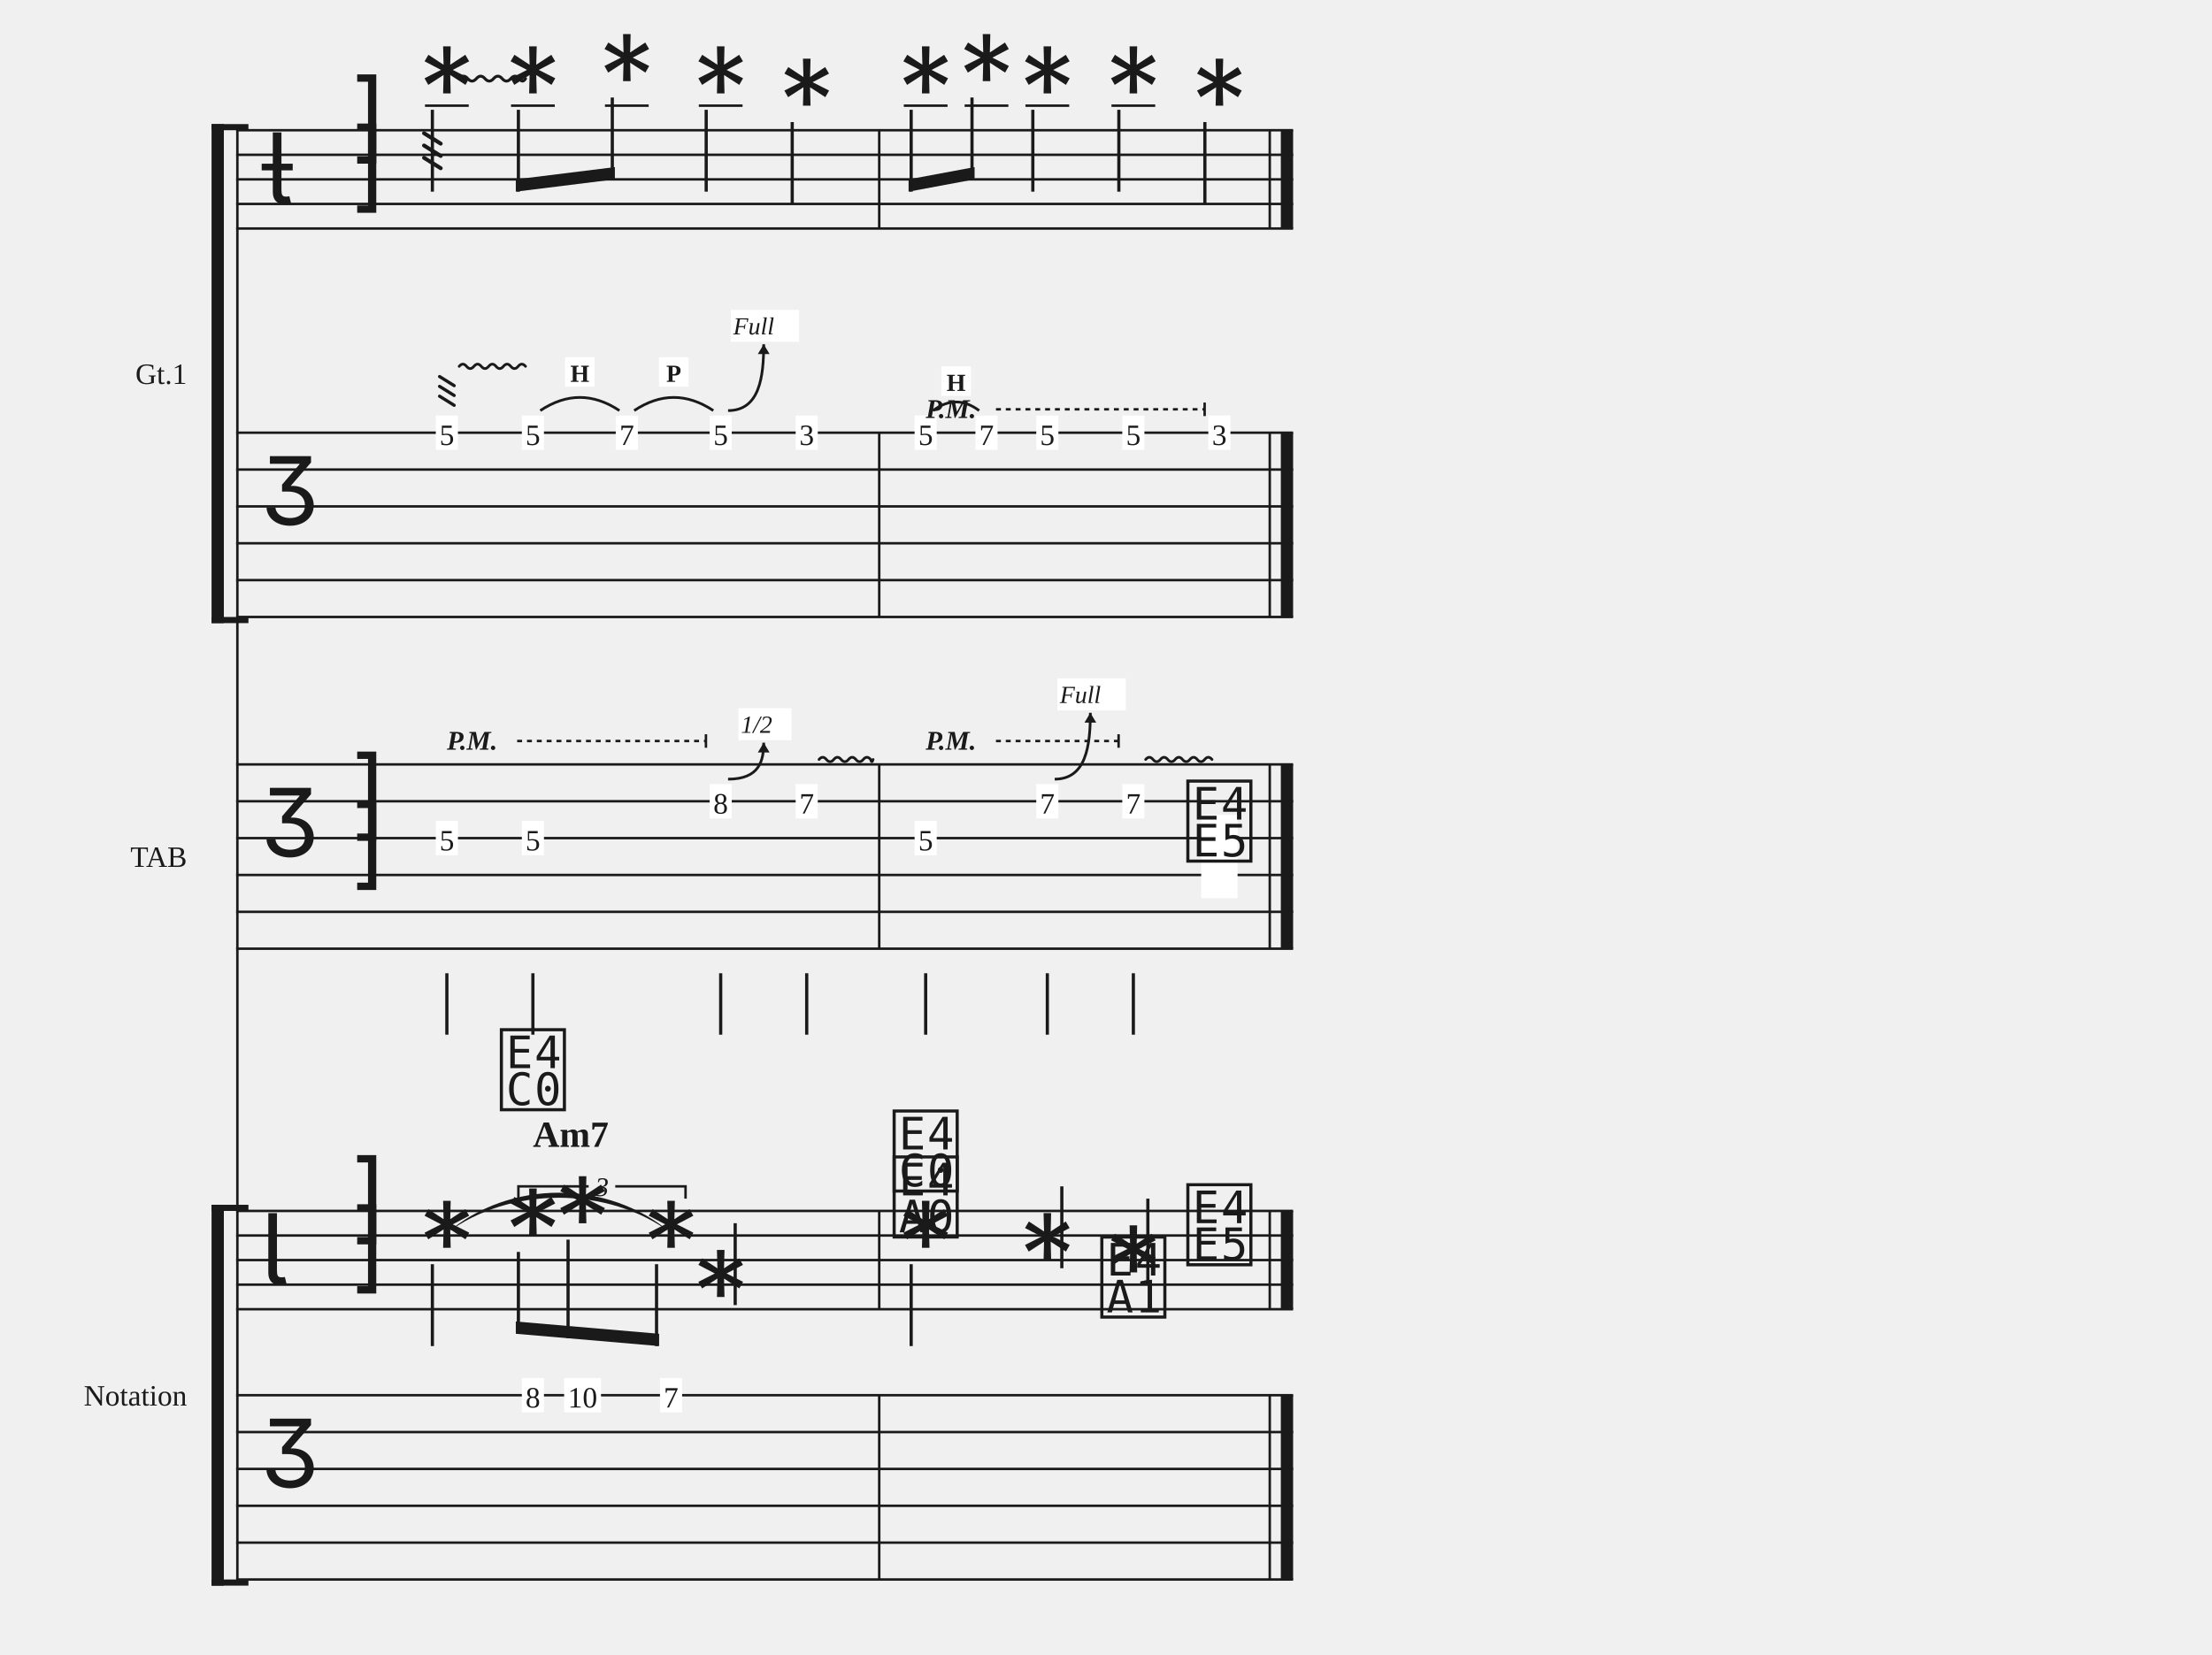
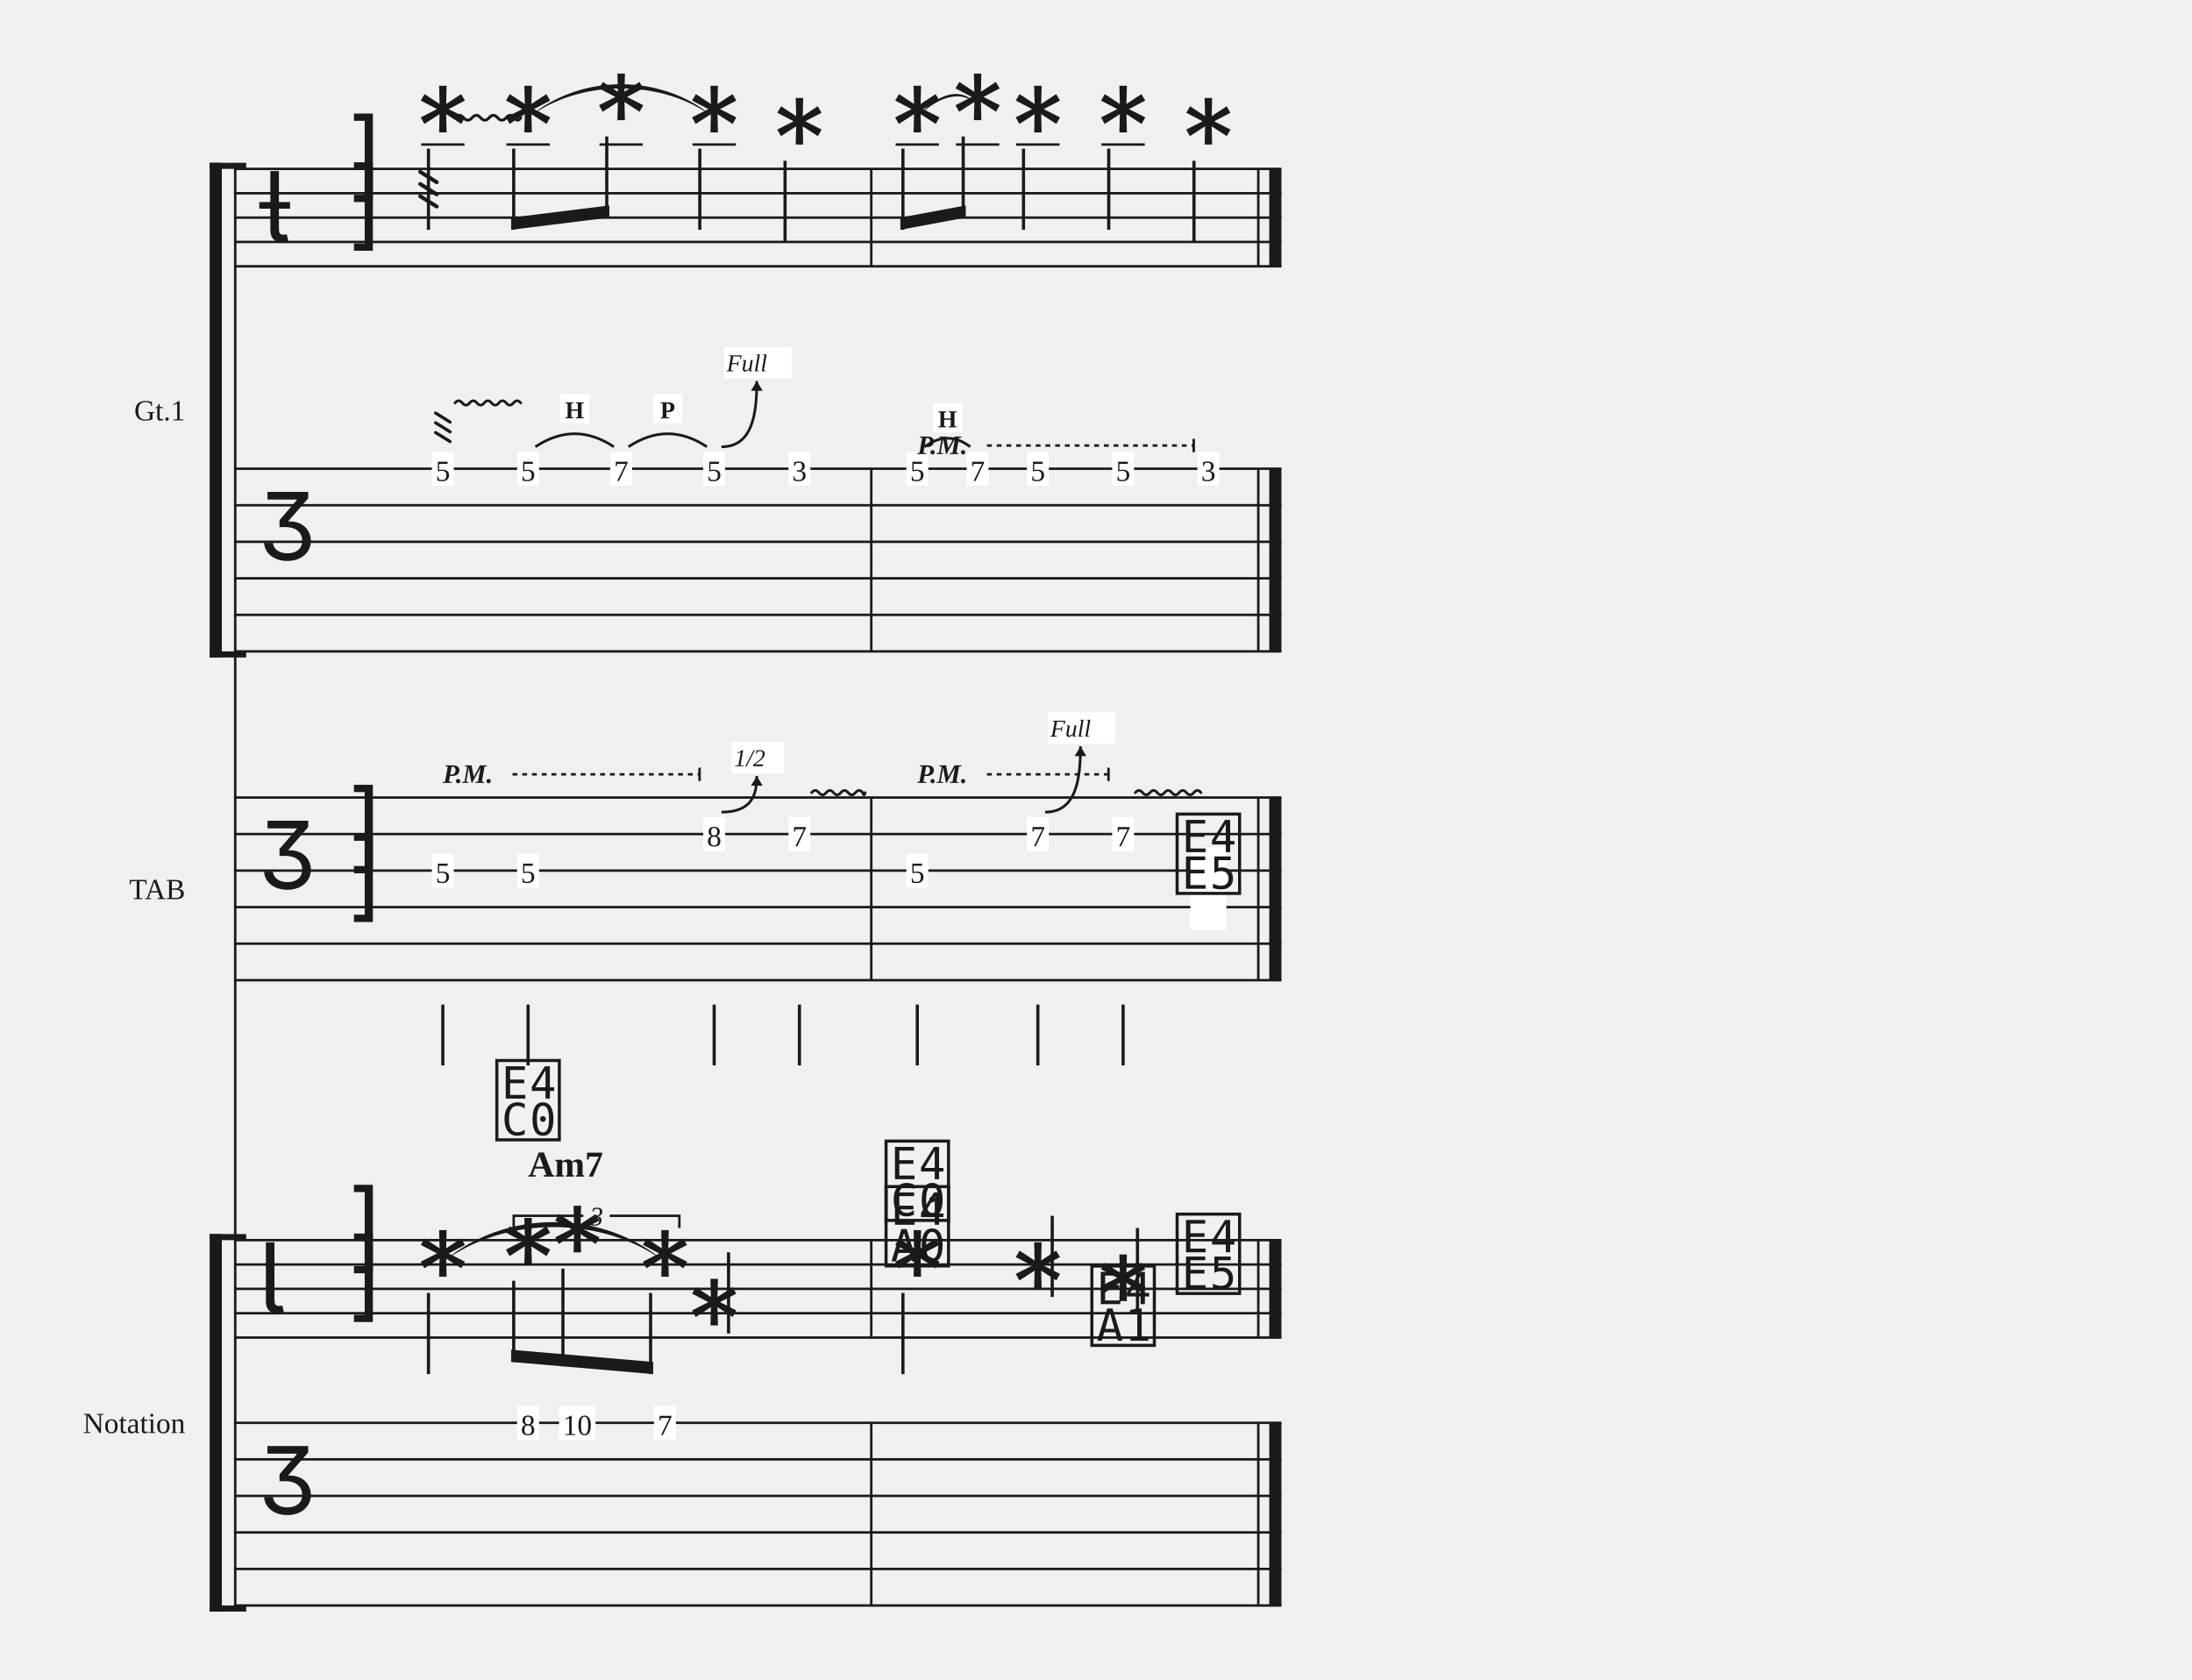
- <svg xmlns="http://www.w3.org/2000/svg" width="900" class="music-score" style="font-synthesis: none; background:#ffffff" role="img" height="673.33" viewBox="0 0 900 673.33">
+ <svg xmlns="http://www.w3.org/2000/svg" width="900" class="music-score" style="font-synthesis: none; background:#ffffff" role="img" height="689.67" viewBox="0 0 900 689.67">
  <g class="system system-0">
-     <g class="staff staff-notation" data-track="0" transform="translate(0,53)">
+     <g class="staff staff-notation" data-track="0" transform="translate(0,69.34)">
      <g class="staff-lines">
        <line x1="96.08" y1="40" x2="526.13" y2="40" stroke="#1a1a1a" stroke-width="1" />
        <line x1="96.08" y1="30" x2="526.13" y2="30" stroke="#1a1a1a" stroke-width="1" />
        <line x1="96.08" y1="20" x2="526.13" y2="20" stroke="#1a1a1a" stroke-width="1" />
        <line x1="96.08" y1="10" x2="526.13" y2="10" stroke="#1a1a1a" stroke-width="1" />
        <line x1="96.08" y1="0" x2="526.13" y2="0" stroke="#1a1a1a" stroke-width="1" />
      </g>
      <text x="106.08" y="30" font-family="Bravura, BravuraFallback, serif" font-size="40" fill="#1a1a1a"></text>
      <g class="time-signature">
        <text x="142.92" y="10" font-family="Bravura, BravuraFallback, serif" font-size="40" fill="#1a1a1a"></text>
        <text x="142.92" y="30" font-family="Bravura, BravuraFallback, serif" font-size="40" fill="#1a1a1a"></text>
      </g>
      <line x1="172.92" y1="-10" x2="190.72" y2="-10" stroke="#1a1a1a" stroke-width="1" />
      <text x="181.82" y="-10" font-family="Bravura, BravuraFallback, serif" font-size="40" fill="#1a1a1a" text-anchor="middle"></text>
      <line x1="175.92" y1="-8.32" x2="175.92" y2="25" stroke="#1a1a1a" stroke-width="1.3" />
      <line x1="207.92" y1="-10" x2="225.72" y2="-10" stroke="#1a1a1a" stroke-width="1" />
      <text x="216.82" y="-10" font-family="Bravura, BravuraFallback, serif" font-size="40" fill="#1a1a1a" text-anchor="middle"></text>
      <line x1="246.13" y1="-10" x2="263.93" y2="-10" stroke="#1a1a1a" stroke-width="1" />
      <text x="255.03" y="-15" font-family="Bravura, BravuraFallback, serif" font-size="40" fill="#1a1a1a" text-anchor="middle"></text>
      <line x1="284.33" y1="-10" x2="302.13" y2="-10" stroke="#1a1a1a" stroke-width="1" />
      <text x="293.23" y="-10" font-family="Bravura, BravuraFallback, serif" font-size="40" fill="#1a1a1a" text-anchor="middle"></text>
      <line x1="287.33" y1="-8.32" x2="287.33" y2="25" stroke="#1a1a1a" stroke-width="1.3" />
      <text x="328.23" y="-5" font-family="Bravura, BravuraFallback, serif" font-size="40" fill="#1a1a1a" text-anchor="middle"></text>
      <line x1="322.33" y1="-3.32" x2="322.33" y2="30" stroke="#1a1a1a" stroke-width="1.3" />
      <line x1="210.92" y1="-8.32" x2="210.92" y2="25" stroke="#1a1a1a" stroke-width="1.3" />
      <line x1="249.13" y1="-13.32" x2="249.13" y2="20" stroke="#1a1a1a" stroke-width="1.3" />
      <path d="M 209.87 25 L 250.18 20 L 250.18 15 L 209.87 20 Z" fill="#1a1a1a" stroke="none" />
      <g class="tremolo">
        <line x1="172.53" y1="1.22" x2="179.31" y2="5.46" stroke="#1a1a1a" stroke-width="1.6" stroke-linecap="round" />
        <line x1="172.53" y1="6.22" x2="179.31" y2="10.46" stroke="#1a1a1a" stroke-width="1.6" stroke-linecap="round" />
        <line x1="172.53" y1="11.22" x2="179.31" y2="15.46" stroke="#1a1a1a" stroke-width="1.6" stroke-linecap="round" />
      </g>
      <g class="vibrato">
        <path d="M 186.82 -21 Q 188.57 -23 190.32 -21 Q 192.07 -19 193.82 -21 Q 195.57 -23 197.32 -21 Q 199.07 -19 200.82 -21 Q 202.57 -23 204.32 -21 Q 206.07 -19 207.82 -21 Q 209.57 -23 211.32 -21 Q 212.57 -19 213.82 -21" fill="none" stroke="#1a1a1a" stroke-width="1.2" stroke-linecap="round" />
      </g>
      <g class="barline">
        <line x1="357.73" y1="0" x2="357.73" y2="40" stroke="#1a1a1a" stroke-width="1" />
      </g>
      <line x1="367.73" y1="-10" x2="385.53" y2="-10" stroke="#1a1a1a" stroke-width="1" />
      <text x="376.63" y="-10" font-family="Bravura, BravuraFallback, serif" font-size="40" fill="#1a1a1a" text-anchor="middle"></text>
      <line x1="392.48" y1="-10" x2="410.28" y2="-10" stroke="#1a1a1a" stroke-width="1" />
      <text x="401.38" y="-15" font-family="Bravura, BravuraFallback, serif" font-size="40" fill="#1a1a1a" text-anchor="middle"></text>
      <line x1="417.23" y1="-10" x2="435.03" y2="-10" stroke="#1a1a1a" stroke-width="1" />
      <text x="426.13" y="-10" font-family="Bravura, BravuraFallback, serif" font-size="40" fill="#1a1a1a" text-anchor="middle"></text>
      <line x1="420.23" y1="-8.32" x2="420.23" y2="25" stroke="#1a1a1a" stroke-width="1.3" />
      <line x1="452.23" y1="-10" x2="470.03" y2="-10" stroke="#1a1a1a" stroke-width="1" />
      <text x="461.13" y="-10" font-family="Bravura, BravuraFallback, serif" font-size="40" fill="#1a1a1a" text-anchor="middle"></text>
      <line x1="455.23" y1="-8.32" x2="455.23" y2="25" stroke="#1a1a1a" stroke-width="1.3" />
      <text x="496.13" y="-5" font-family="Bravura, BravuraFallback, serif" font-size="40" fill="#1a1a1a" text-anchor="middle"></text>
      <line x1="490.23" y1="-3.32" x2="490.23" y2="30" stroke="#1a1a1a" stroke-width="1.3" />
      <line x1="370.73" y1="-8.32" x2="370.73" y2="25" stroke="#1a1a1a" stroke-width="1.3" />
      <line x1="395.48" y1="-13.32" x2="395.48" y2="20" stroke="#1a1a1a" stroke-width="1.3" />
      <path d="M 369.68 25 L 396.53 20 L 396.53 15 L 369.68 20 Z" fill="#1a1a1a" stroke="none" />
      <g class="barline">
        <line x1="523.63" y1="0" x2="523.63" y2="40" stroke="#1a1a1a" stroke-width="5" />
        <line x1="516.63" y1="0" x2="516.63" y2="40" stroke="#1a1a1a" stroke-width="1" />
      </g>
-     </g>
-     <g class="staff staff-tab" data-track="0" transform="translate(0,176.1)">
+       <path d="M 216.82 -21 C 238.22 -39.34, 271.84 -39.34, 293.23 -21 C 271.84 -37.05, 238.22 -37.05, 216.82 -21 Z" class="slur" fill="#1a1a1a" stroke="none" />
+       <path d="M 376.63 -21 C 383.56 -30, 394.45 -35, 401.38 -26 C 394.45 -33.6, 383.56 -28.6, 376.63 -21 Z" class="slur" fill="#1a1a1a" stroke="none" />
+     </g>
+     <g class="staff staff-tab" data-track="0" transform="translate(0,192.44)">
      <g class="tab-lines">
        <line x1="96.08" y1="75" x2="526.13" y2="75" stroke="#1a1a1a" stroke-width="1" />
        <line x1="96.08" y1="60" x2="526.13" y2="60" stroke="#1a1a1a" stroke-width="1" />
        <line x1="96.08" y1="45" x2="526.13" y2="45" stroke="#1a1a1a" stroke-width="1" />
        <line x1="96.08" y1="30" x2="526.13" y2="30" stroke="#1a1a1a" stroke-width="1" />
        <line x1="96.08" y1="15" x2="526.13" y2="15" stroke="#1a1a1a" stroke-width="1" />
        <line x1="96.08" y1="0" x2="526.13" y2="0" stroke="#1a1a1a" stroke-width="1" />
      </g>
      <g class="tab-clef">
        <text x="106.08" y="37.5" font-family="Bravura, BravuraFallback, serif" font-size="38.46" fill="#1a1a1a"></text>
      </g>
      <rect x="177.32" y="-7" width="9" height="14" fill="#ffffff" />
      <text x="181.82" y="5" font-family="&quot;Times New Roman&quot;, Georgia, serif" font-size="12" text-anchor="middle" fill="#1a1a1a">5</text>
      <g class="tab-tremolo">
        <line x1="178.85" y1="-22.85" x2="184.79" y2="-19.15" stroke="#1a1a1a" stroke-width="1.3" stroke-linecap="round" />
        <line x1="178.85" y1="-18.85" x2="184.79" y2="-15.15" stroke="#1a1a1a" stroke-width="1.3" stroke-linecap="round" />
        <line x1="178.85" y1="-14.85" x2="184.79" y2="-11.15" stroke="#1a1a1a" stroke-width="1.3" stroke-linecap="round" />
      </g>
      <g class="tab-vibrato">
        <path d="M 186.82 -27 Q 188.32 -28.8 189.82 -27 Q 191.32 -25.2 192.82 -27 Q 194.32 -28.8 195.82 -27 Q 197.32 -25.2 198.82 -27 Q 200.32 -28.8 201.82 -27 Q 203.32 -25.2 204.82 -27 Q 206.32 -28.8 207.82 -27 Q 209.32 -25.2 210.82 -27 Q 212.32 -28.8 213.82 -27" fill="none" stroke="#1a1a1a" stroke-width="1.1" stroke-linecap="round" />
      </g>
      <rect x="212.32" y="-7" width="9" height="14" fill="#ffffff" />
      <text x="216.82" y="5" font-family="&quot;Times New Roman&quot;, Georgia, serif" font-size="12" text-anchor="middle" fill="#1a1a1a">5</text>
      <rect x="250.53" y="-7" width="9" height="14" fill="#ffffff" />
      <text x="255.03" y="5" font-family="&quot;Times New Roman&quot;, Georgia, serif" font-size="12" text-anchor="middle" fill="#1a1a1a">7</text>
      <rect x="288.73" y="-7" width="9" height="14" fill="#ffffff" />
      <text x="293.23" y="5" font-family="&quot;Times New Roman&quot;, Georgia, serif" font-size="12" text-anchor="middle" fill="#1a1a1a">5</text>
      <rect x="323.73" y="-7" width="9" height="14" fill="#ffffff" />
      <text x="328.23" y="5" font-family="&quot;Times New Roman&quot;, Georgia, serif" font-size="12" text-anchor="middle" fill="#1a1a1a">3</text>
      <g class="barline">
        <line x1="357.73" y1="0" x2="357.73" y2="75" stroke="#1a1a1a" stroke-width="1" />
      </g>
      <rect x="372.13" y="-7" width="9" height="14" fill="#ffffff" />
      <text x="376.63" y="5" font-family="&quot;Times New Roman&quot;, Georgia, serif" font-size="12" text-anchor="middle" fill="#1a1a1a">5</text>
      <rect x="396.88" y="-7" width="9" height="14" fill="#ffffff" />
      <text x="401.38" y="5" font-family="&quot;Times New Roman&quot;, Georgia, serif" font-size="12" text-anchor="middle" fill="#1a1a1a">7</text>
      <rect x="421.63" y="-7" width="9" height="14" fill="#ffffff" />
      <text x="426.13" y="5" font-family="&quot;Times New Roman&quot;, Georgia, serif" font-size="12" text-anchor="middle" fill="#1a1a1a">5</text>
      <rect x="456.63" y="-7" width="9" height="14" fill="#ffffff" />
      <text x="461.13" y="5" font-family="&quot;Times New Roman&quot;, Georgia, serif" font-size="12" text-anchor="middle" fill="#1a1a1a">5</text>
      <rect x="491.63" y="-7" width="9" height="14" fill="#ffffff" />
      <text x="496.13" y="5" font-family="&quot;Times New Roman&quot;, Georgia, serif" font-size="12" text-anchor="middle" fill="#1a1a1a">3</text>
      <g class="barline">
        <line x1="523.63" y1="0" x2="523.63" y2="75" stroke="#1a1a1a" stroke-width="5" />
        <line x1="516.63" y1="0" x2="516.63" y2="75" stroke="#1a1a1a" stroke-width="1" />
      </g>
      <g class="hammer-pull hammer-pull-h">
        <path d="M 219.82 -9 Q 235.92 -19.7 252.03 -9" fill="none" stroke="#1a1a1a" stroke-width="1.1" />
        <rect x="229.92" y="-30.7" width="12" height="12" fill="#ffffff" />
        <text x="235.92" y="-20.7" font-family="&quot;Times New Roman&quot;, Georgia, serif" font-weight="bold" font-size="10" text-anchor="middle" fill="#1a1a1a">H</text>
      </g>
      <g class="hammer-pull hammer-pull-p">
        <path d="M 258.03 -9 Q 274.13 -19.7 290.23 -9" fill="none" stroke="#1a1a1a" stroke-width="1.1" />
        <rect x="268.13" y="-30.7" width="12" height="12" fill="#ffffff" />
        <text x="274.13" y="-20.7" font-family="&quot;Times New Roman&quot;, Georgia, serif" font-weight="bold" font-size="10" text-anchor="middle" fill="#1a1a1a">P</text>
      </g>
      <g class="bend">
        <path d="M 296.23 -9 C 308.99 -9, 310.73 -22.5, 310.73 -36" fill="none" stroke="#1a1a1a" stroke-width="1.1" />
        <path d="M 310.73 -36 L 313.13 -32 L 308.33 -32 Z" fill="#1a1a1a" stroke="none" />
        <rect x="297.33" y="-50" width="27.8" height="13" fill="#ffffff" />
        <text x="298.33" y="-40" font-family="&quot;Times New Roman&quot;, Georgia, serif" font-style="italic" font-size="10" text-anchor="start" fill="#1a1a1a">Full</text>
      </g>
      <g class="hammer-pull hammer-pull-h">
        <path d="M 379.63 -9 Q 389.01 -16 398.38 -9" fill="none" stroke="#1a1a1a" stroke-width="1.1" />
        <rect x="383.01" y="-27" width="12" height="12" fill="#ffffff" />
        <text x="389.01" y="-17" font-family="&quot;Times New Roman&quot;, Georgia, serif" font-weight="bold" font-size="10" text-anchor="middle" fill="#1a1a1a">H</text>
      </g>
      <g class="palm-mute">
        <text x="376.63" y="-6" font-family="&quot;Times New Roman&quot;, Georgia, serif" font-style="italic" font-weight="bold" font-size="11" text-anchor="start" fill="#1a1a1a">P.M.</text>
        <path d="M 405.23 -9.52 L 490.13 -9.52" fill="none" stroke="#1a1a1a" stroke-width="1" stroke-dasharray="2,2" />
        <line x1="490.13" y1="-12.27" x2="490.13" y2="-6.77" stroke="#1a1a1a" stroke-width="1" />
      </g>
    </g>
-     <g class="staff staff-tab" data-track="1" transform="translate(0,311.1)">
+     <g class="staff staff-tab" data-track="1" transform="translate(0,327.44)">
      <g class="tab-lines">
        <line x1="96.08" y1="75" x2="526.13" y2="75" stroke="#1a1a1a" stroke-width="1" />
        <line x1="96.08" y1="60" x2="526.13" y2="60" stroke="#1a1a1a" stroke-width="1" />
        <line x1="96.08" y1="45" x2="526.13" y2="45" stroke="#1a1a1a" stroke-width="1" />
        <line x1="96.08" y1="30" x2="526.13" y2="30" stroke="#1a1a1a" stroke-width="1" />
        <line x1="96.08" y1="15" x2="526.13" y2="15" stroke="#1a1a1a" stroke-width="1" />
        <line x1="96.08" y1="0" x2="526.13" y2="0" stroke="#1a1a1a" stroke-width="1" />
      </g>
      <g class="tab-clef">
        <text x="106.08" y="37.5" font-family="Bravura, BravuraFallback, serif" font-size="38.46" fill="#1a1a1a"></text>
      </g>
      <g class="time-signature">
        <text x="142.92" y="27.5" font-family="Bravura, BravuraFallback, serif" font-size="40" fill="#1a1a1a"></text>
        <text x="142.92" y="47.5" font-family="Bravura, BravuraFallback, serif" font-size="40" fill="#1a1a1a"></text>
      </g>
      <rect x="177.32" y="23" width="9" height="14" fill="#ffffff" />
      <text x="181.82" y="35" font-family="&quot;Times New Roman&quot;, Georgia, serif" font-size="12" text-anchor="middle" fill="#1a1a1a">5</text>
      <rect x="212.32" y="23" width="9" height="14" fill="#ffffff" />
      <text x="216.82" y="35" font-family="&quot;Times New Roman&quot;, Georgia, serif" font-size="12" text-anchor="middle" fill="#1a1a1a">5</text>
      <rect x="288.73" y="8" width="9" height="14" fill="#ffffff" />
      <text x="293.23" y="20" font-family="&quot;Times New Roman&quot;, Georgia, serif" font-size="12" text-anchor="middle" fill="#1a1a1a">8</text>
      <rect x="323.73" y="8" width="9" height="14" fill="#ffffff" />
      <text x="328.23" y="20" font-family="&quot;Times New Roman&quot;, Georgia, serif" font-size="12" text-anchor="middle" fill="#1a1a1a">7</text>
      <g class="tab-vibrato">
        <path d="M 333.23 -2 Q 334.73 -3.8 336.23 -2 Q 337.73 -0.2 339.23 -2 Q 340.73 -3.8 342.23 -2 Q 343.73 -0.2 345.23 -2 Q 346.73 -3.8 348.23 -2 Q 349.73 -0.2 351.23 -2 Q 352.73 -3.8 354.23 -2 Q 354.73 -0.2 355.23 -2" fill="none" stroke="#1a1a1a" stroke-width="1.1" stroke-linecap="round" />
      </g>
      <g class="tab-rhythm">
        <line x1="181.82" y1="85" x2="181.82" y2="110" stroke="#1a1a1a" stroke-width="1.3" />
        <line x1="216.82" y1="85" x2="216.82" y2="110" stroke="#1a1a1a" stroke-width="1.3" />
        <line x1="293.23" y1="85" x2="293.23" y2="110" stroke="#1a1a1a" stroke-width="1.3" />
        <line x1="328.23" y1="85" x2="328.23" y2="110" stroke="#1a1a1a" stroke-width="1.3" />
      </g>
      <g class="barline">
        <line x1="357.73" y1="0" x2="357.73" y2="75" stroke="#1a1a1a" stroke-width="1" />
      </g>
      <rect x="372.13" y="23" width="9" height="14" fill="#ffffff" />
      <text x="376.63" y="35" font-family="&quot;Times New Roman&quot;, Georgia, serif" font-size="12" text-anchor="middle" fill="#1a1a1a">5</text>
      <rect x="421.63" y="8" width="9" height="14" fill="#ffffff" />
      <text x="426.13" y="20" font-family="&quot;Times New Roman&quot;, Georgia, serif" font-size="12" text-anchor="middle" fill="#1a1a1a">7</text>
      <rect x="456.63" y="8" width="9" height="14" fill="#ffffff" />
      <text x="461.13" y="20" font-family="&quot;Times New Roman&quot;, Georgia, serif" font-size="12" text-anchor="middle" fill="#1a1a1a">7</text>
      <g class="tab-vibrato">
        <path d="M 466.13 -2 Q 467.63 -3.8 469.13 -2 Q 470.63 -0.2 472.13 -2 Q 473.63 -3.8 475.13 -2 Q 476.63 -0.2 478.13 -2 Q 479.63 -3.8 481.13 -2 Q 482.63 -0.2 484.13 -2 Q 485.63 -3.8 487.13 -2 Q 488.63 -0.2 490.13 -2 Q 491.63 -3.8 493.13 -2" fill="none" stroke="#1a1a1a" stroke-width="1.1" stroke-linecap="round" />
      </g>
      <g class="tab-rhythm">
        <line x1="376.63" y1="85" x2="376.63" y2="110" stroke="#1a1a1a" stroke-width="1.3" />
        <line x1="426.13" y1="85" x2="426.13" y2="110" stroke="#1a1a1a" stroke-width="1.3" />
        <line x1="461.13" y1="85" x2="461.13" y2="110" stroke="#1a1a1a" stroke-width="1.3" />
        <g class="tab-rest">
          <rect x="488.73" y="20.54" width="14.8" height="33.92" fill="#ffffff" />
          <text x="496.13" y="37.46" font-family="Bravura, BravuraFallback, serif" font-size="40" fill="#1a1a1a" text-anchor="middle"></text>
        </g>
      </g>
      <g class="barline">
        <line x1="523.63" y1="0" x2="523.63" y2="75" stroke="#1a1a1a" stroke-width="5" />
        <line x1="516.63" y1="0" x2="516.63" y2="75" stroke="#1a1a1a" stroke-width="1" />
      </g>
      <g class="bend">
        <path d="M 296.23 6 C 308.99 6, 310.73 -1.43, 310.73 -8.85" fill="none" stroke="#1a1a1a" stroke-width="1.1" />
        <path d="M 310.73 -8.85 L 313.13 -4.85 L 308.33 -4.85 Z" fill="#1a1a1a" stroke="none" />
        <rect x="300.43" y="-22.85" width="21.6" height="13" fill="#ffffff" />
        <text x="301.43" y="-12.85" font-family="&quot;Times New Roman&quot;, Georgia, serif" font-style="italic" font-size="10" text-anchor="start" fill="#1a1a1a">1/2</text>
      </g>
      <g class="bend">
        <path d="M 429.13 6 C 441.89 6, 443.63 -7.5, 443.63 -21" fill="none" stroke="#1a1a1a" stroke-width="1.1" />
        <path d="M 443.63 -21 L 446.03 -17 L 441.23 -17 Z" fill="#1a1a1a" stroke="none" />
        <rect x="430.23" y="-35" width="27.8" height="13" fill="#ffffff" />
        <text x="431.23" y="-25" font-family="&quot;Times New Roman&quot;, Georgia, serif" font-style="italic" font-size="10" text-anchor="start" fill="#1a1a1a">Full</text>
      </g>
      <g class="palm-mute">
        <text x="181.82" y="-6" font-family="&quot;Times New Roman&quot;, Georgia, serif" font-style="italic" font-weight="bold" font-size="11" text-anchor="start" fill="#1a1a1a">P.M.</text>
        <path d="M 210.42 -9.52 L 287.23 -9.52" fill="none" stroke="#1a1a1a" stroke-width="1" stroke-dasharray="2,2" />
        <line x1="287.23" y1="-12.27" x2="287.23" y2="-6.77" stroke="#1a1a1a" stroke-width="1" />
      </g>
      <g class="palm-mute">
        <text x="376.63" y="-6" font-family="&quot;Times New Roman&quot;, Georgia, serif" font-style="italic" font-weight="bold" font-size="11" text-anchor="start" fill="#1a1a1a">P.M.</text>
        <path d="M 405.23 -9.52 L 455.13 -9.52" fill="none" stroke="#1a1a1a" stroke-width="1" stroke-dasharray="2,2" />
        <line x1="455.13" y1="-12.27" x2="455.13" y2="-6.77" stroke="#1a1a1a" stroke-width="1" />
      </g>
    </g>
-     <g class="staff staff-notation" data-track="2" transform="translate(0,492.83)">
+     <g class="staff staff-notation" data-track="2" transform="translate(0,509.17)">
      <g class="staff-lines">
        <line x1="96.08" y1="40" x2="526.13" y2="40" stroke="#1a1a1a" stroke-width="1" />
        <line x1="96.08" y1="30" x2="526.13" y2="30" stroke="#1a1a1a" stroke-width="1" />
        <line x1="96.08" y1="20" x2="526.13" y2="20" stroke="#1a1a1a" stroke-width="1" />
        <line x1="96.08" y1="10" x2="526.13" y2="10" stroke="#1a1a1a" stroke-width="1" />
        <line x1="96.08" y1="0" x2="526.13" y2="0" stroke="#1a1a1a" stroke-width="1" />
      </g>
      <text x="106.08" y="30" font-family="Bravura, BravuraFallback, serif" font-size="40" fill="#1a1a1a"></text>
      <g class="time-signature">
        <text x="142.92" y="10" font-family="Bravura, BravuraFallback, serif" font-size="40" fill="#1a1a1a"></text>
        <text x="142.92" y="30" font-family="Bravura, BravuraFallback, serif" font-size="40" fill="#1a1a1a"></text>
      </g>
      <text x="181.82" y="20" font-family="Bravura, BravuraFallback, serif" font-size="40" fill="#1a1a1a" text-anchor="middle"></text>
      <line x1="175.92" y1="21.68" x2="175.92" y2="55" stroke="#1a1a1a" stroke-width="1.3" />
      <text x="216.82" y="15" font-family="Bravura, BravuraFallback, serif" font-size="40" fill="#1a1a1a" text-anchor="middle"></text>
      <text x="237.03" y="10" font-family="Bravura, BravuraFallback, serif" font-size="40" fill="#1a1a1a" text-anchor="middle"></text>
      <text x="273.03" y="20" font-family="Bravura, BravuraFallback, serif" font-size="40" fill="#1a1a1a" text-anchor="middle"></text>
      <text x="293.23" y="40" font-family="Bravura, BravuraFallback, serif" font-size="40" fill="#1a1a1a" text-anchor="middle"></text>
      <line x1="299.13" y1="38.32" x2="299.13" y2="5" stroke="#1a1a1a" stroke-width="1.3" />
      <line x1="210.92" y1="16.68" x2="210.92" y2="50" stroke="#1a1a1a" stroke-width="1.3" />
      <line x1="231.13" y1="11.68" x2="231.13" y2="51.8" stroke="#1a1a1a" stroke-width="1.3" />
      <line x1="267.13" y1="21.68" x2="267.13" y2="55" stroke="#1a1a1a" stroke-width="1.3" />
      <path d="M 209.87 50 L 268.18 55 L 268.18 50 L 209.87 45 Z" fill="#1a1a1a" stroke="none" />
      <g class="tuplet">
        <path d="M 210.92 -5 L 210.92 -10 L 239.51 -10" fill="none" stroke="#1a1a1a" stroke-width="1" />
        <path d="M 250.33 -10 L 278.93 -10 L 278.93 -5" fill="none" stroke="#1a1a1a" stroke-width="1" />
        <text x="244.92" y="-6.04" font-family="&quot;Times New Roman&quot;, Georgia, serif" font-style="italic" font-size="11" text-anchor="middle" fill="#1a1a1a">3</text>
      </g>
      <g class="barline">
        <line x1="357.73" y1="0" x2="357.73" y2="40" stroke="#1a1a1a" stroke-width="1" />
      </g>
      <text x="376.63" y="20" font-family="Bravura, BravuraFallback, serif" font-size="40" fill="#1a1a1a" text-anchor="middle"></text>
      <line x1="370.73" y1="21.68" x2="370.73" y2="55" stroke="#1a1a1a" stroke-width="1.3" />
      <text x="426.13" y="25" font-family="Bravura, BravuraFallback, serif" font-size="40" fill="#1a1a1a" text-anchor="middle"></text>
      <line x1="432.03" y1="23.32" x2="432.03" y2="-10" stroke="#1a1a1a" stroke-width="1.3" />
      <text x="461.13" y="30" font-family="Bravura, BravuraFallback, serif" font-size="40" fill="#1a1a1a" text-anchor="middle"></text>
      <line x1="467.03" y1="28.32" x2="467.03" y2="-5" stroke="#1a1a1a" stroke-width="1.3" />
      <text x="496.13" y="20" font-family="Bravura, BravuraFallback, serif" font-size="40" fill="#1a1a1a" text-anchor="middle"></text>
      <g class="articulations">
        <text x="376.63" y="8.7" font-family="Bravura, BravuraFallback, serif" font-size="40" fill="#1a1a1a" text-anchor="middle"></text>
      </g>
      <g class="articulations">
        <text x="461.13" y="41.3" font-family="Bravura, BravuraFallback, serif" font-size="40" fill="#1a1a1a" text-anchor="middle"></text>
      </g>
      <g class="barline">
        <line x1="523.63" y1="0" x2="523.63" y2="40" stroke="#1a1a1a" stroke-width="5" />
        <line x1="516.63" y1="0" x2="516.63" y2="40" stroke="#1a1a1a" stroke-width="1" />
      </g>
      <path d="M 181.82 9 C 207.36 -12.89, 247.49 -12.89, 273.03 9 C 247.49 -10.15, 207.36 -10.15, 181.82 9 Z" class="slur" fill="#1a1a1a" stroke="none" />
      <text x="216.82" y="-26.09" class="chord-symbol" font-family="&quot;Times New Roman&quot;, Georgia, serif" font-weight="bold" font-size="15" text-anchor="start" fill="#1a1a1a">Am7</text>
      <g class="fermata">
        <text x="216.82" y="-43.09" font-family="Bravura, BravuraFallback, serif" font-size="40" fill="#1a1a1a" text-anchor="middle"></text>
      </g>
      <g class="fermata">
        <text x="376.63" y="-10" font-family="Bravura, BravuraFallback, serif" font-size="40" fill="#1a1a1a" text-anchor="middle"></text>
      </g>
    </g>
-     <g class="staff staff-tab" data-track="2" transform="translate(0,567.83)">
+     <g class="staff staff-tab" data-track="2" transform="translate(0,584.17)">
      <g class="tab-lines">
        <line x1="96.08" y1="75" x2="526.13" y2="75" stroke="#1a1a1a" stroke-width="1" />
        <line x1="96.08" y1="60" x2="526.13" y2="60" stroke="#1a1a1a" stroke-width="1" />
        <line x1="96.08" y1="45" x2="526.13" y2="45" stroke="#1a1a1a" stroke-width="1" />
        <line x1="96.08" y1="30" x2="526.13" y2="30" stroke="#1a1a1a" stroke-width="1" />
        <line x1="96.08" y1="15" x2="526.13" y2="15" stroke="#1a1a1a" stroke-width="1" />
        <line x1="96.08" y1="0" x2="526.13" y2="0" stroke="#1a1a1a" stroke-width="1" />
      </g>
      <g class="tab-clef">
        <text x="106.08" y="37.5" font-family="Bravura, BravuraFallback, serif" font-size="38.46" fill="#1a1a1a"></text>
      </g>
      <rect x="212.32" y="-7" width="9" height="14" fill="#ffffff" />
      <text x="216.82" y="5" font-family="&quot;Times New Roman&quot;, Georgia, serif" font-size="12" text-anchor="middle" fill="#1a1a1a">8</text>
      <rect x="229.53" y="-7" width="15" height="14" fill="#ffffff" />
      <text x="237.03" y="5" font-family="&quot;Times New Roman&quot;, Georgia, serif" font-size="12" text-anchor="middle" fill="#1a1a1a">10</text>
      <rect x="268.53" y="-7" width="9" height="14" fill="#ffffff" />
      <text x="273.03" y="5" font-family="&quot;Times New Roman&quot;, Georgia, serif" font-size="12" text-anchor="middle" fill="#1a1a1a">7</text>
      <g class="barline">
        <line x1="357.73" y1="0" x2="357.73" y2="75" stroke="#1a1a1a" stroke-width="1" />
      </g>
      <g class="barline">
        <line x1="523.63" y1="0" x2="523.63" y2="75" stroke="#1a1a1a" stroke-width="5" />
        <line x1="516.63" y1="0" x2="516.63" y2="75" stroke="#1a1a1a" stroke-width="1" />
      </g>
    </g>
-     <line x1="96.58" y1="53" x2="96.58" y2="642.83" class="system-join" stroke="#1a1a1a" stroke-width="1" />
+     <line x1="96.58" y1="69.34" x2="96.58" y2="659.17" class="system-join" stroke="#1a1a1a" stroke-width="1" />
    <g class="bracket">
-       <rect x="86.08" y="50.5" width="5" height="203.1" fill="#1a1a1a" />
-       <rect x="86.08" y="50.5" width="15" height="2.5" fill="#1a1a1a" />
-       <rect x="86.08" y="251.1" width="15" height="2.5" fill="#1a1a1a" />
+       <rect x="86.08" y="66.84" width="5" height="203.1" fill="#1a1a1a" />
+       <rect x="86.08" y="66.84" width="15" height="2.5" fill="#1a1a1a" />
+       <rect x="86.08" y="267.44" width="15" height="2.5" fill="#1a1a1a" />
    </g>
    <g class="bracket">
-       <rect x="86.08" y="490.33" width="5" height="155" fill="#1a1a1a" />
-       <rect x="86.08" y="490.33" width="15" height="2.5" fill="#1a1a1a" />
-       <rect x="86.08" y="642.83" width="15" height="2.5" fill="#1a1a1a" />
-     </g>
-     <text x="76.08" y="156.25" class="instrument-name" font-family="&quot;Times New Roman&quot;, Georgia, serif" font-size="12" text-anchor="end" fill="#1a1a1a">Gt.1</text>
-     <text x="76.08" y="352.8" class="instrument-name" font-family="&quot;Times New Roman&quot;, Georgia, serif" font-size="12" text-anchor="end" fill="#1a1a1a">TAB</text>
-     <text x="76.08" y="572.03" class="instrument-name" font-family="&quot;Times New Roman&quot;, Georgia, serif" font-size="12" text-anchor="end" fill="#1a1a1a">Notation</text>
+       <rect x="86.08" y="506.67" width="5" height="155" fill="#1a1a1a" />
+       <rect x="86.08" y="506.67" width="15" height="2.5" fill="#1a1a1a" />
+       <rect x="86.08" y="659.17" width="15" height="2.5" fill="#1a1a1a" />
+     </g>
+     <text x="76.08" y="172.59" class="instrument-name" font-family="&quot;Times New Roman&quot;, Georgia, serif" font-size="12" text-anchor="end" fill="#1a1a1a">Gt.1</text>
+     <text x="76.08" y="369.14" class="instrument-name" font-family="&quot;Times New Roman&quot;, Georgia, serif" font-size="12" text-anchor="end" fill="#1a1a1a">TAB</text>
+     <text x="76.08" y="588.37" class="instrument-name" font-family="&quot;Times New Roman&quot;, Georgia, serif" font-size="12" text-anchor="end" fill="#1a1a1a">Notation</text>
  </g>
</svg>
